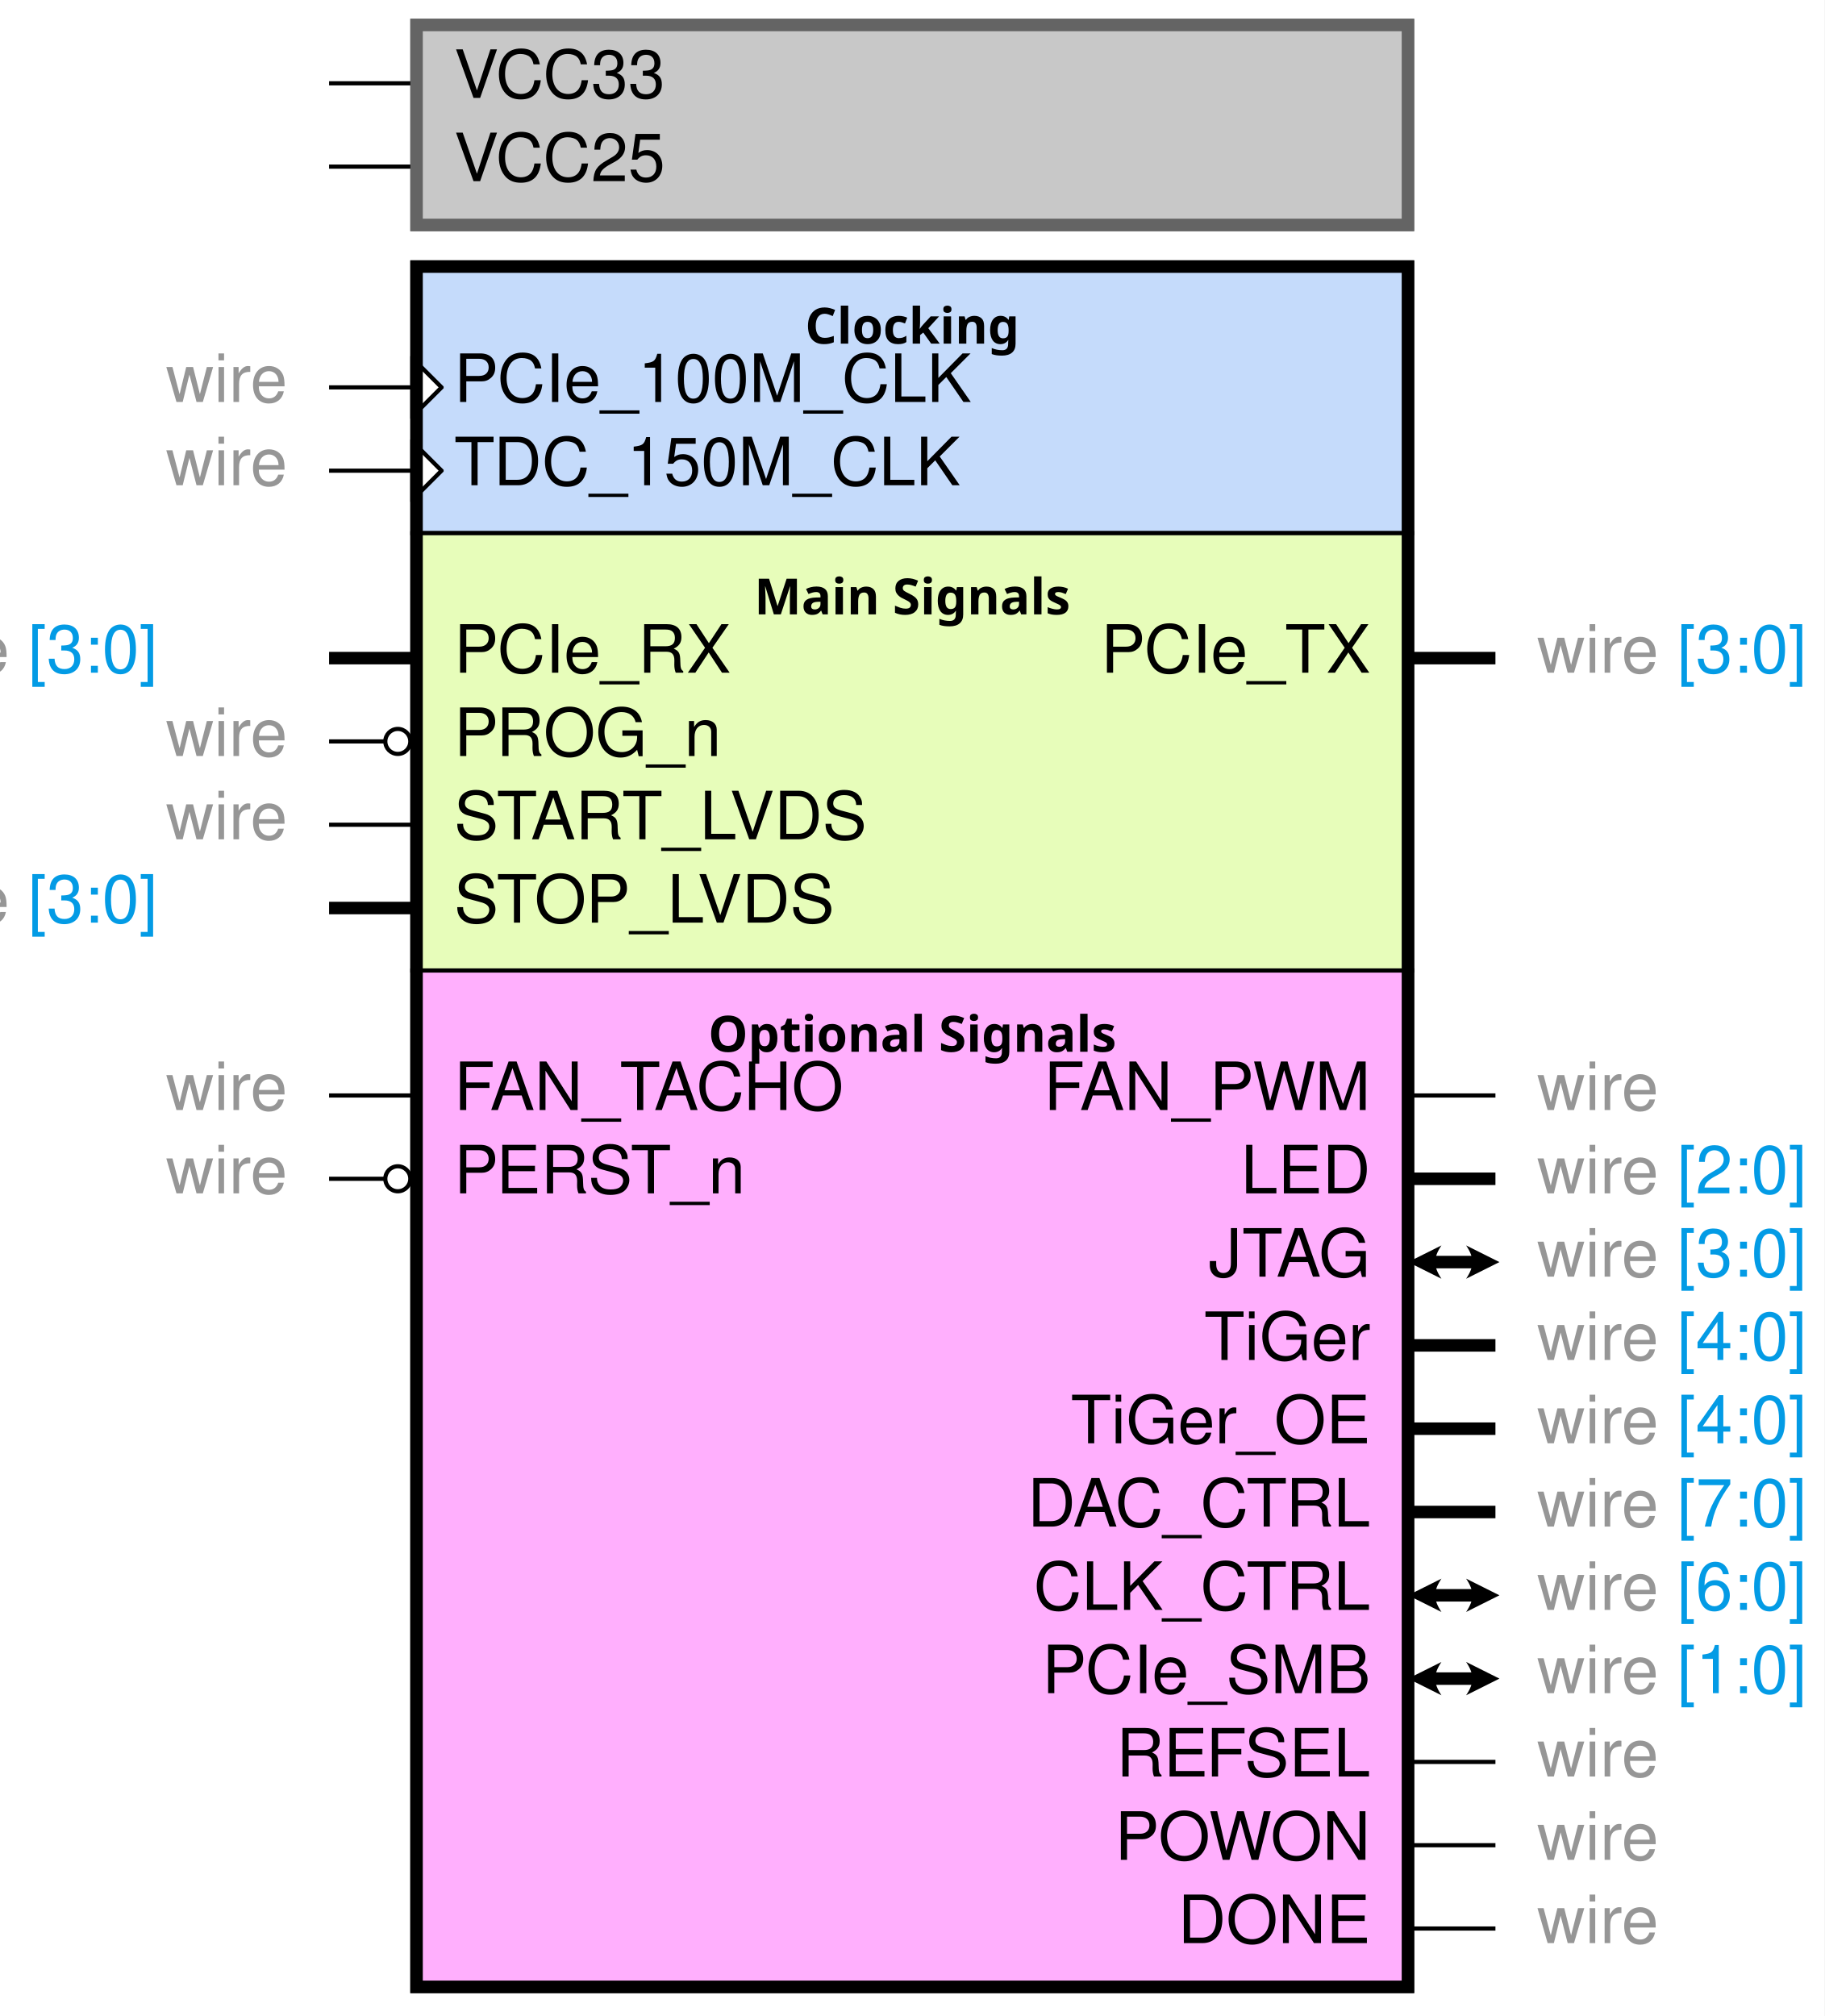
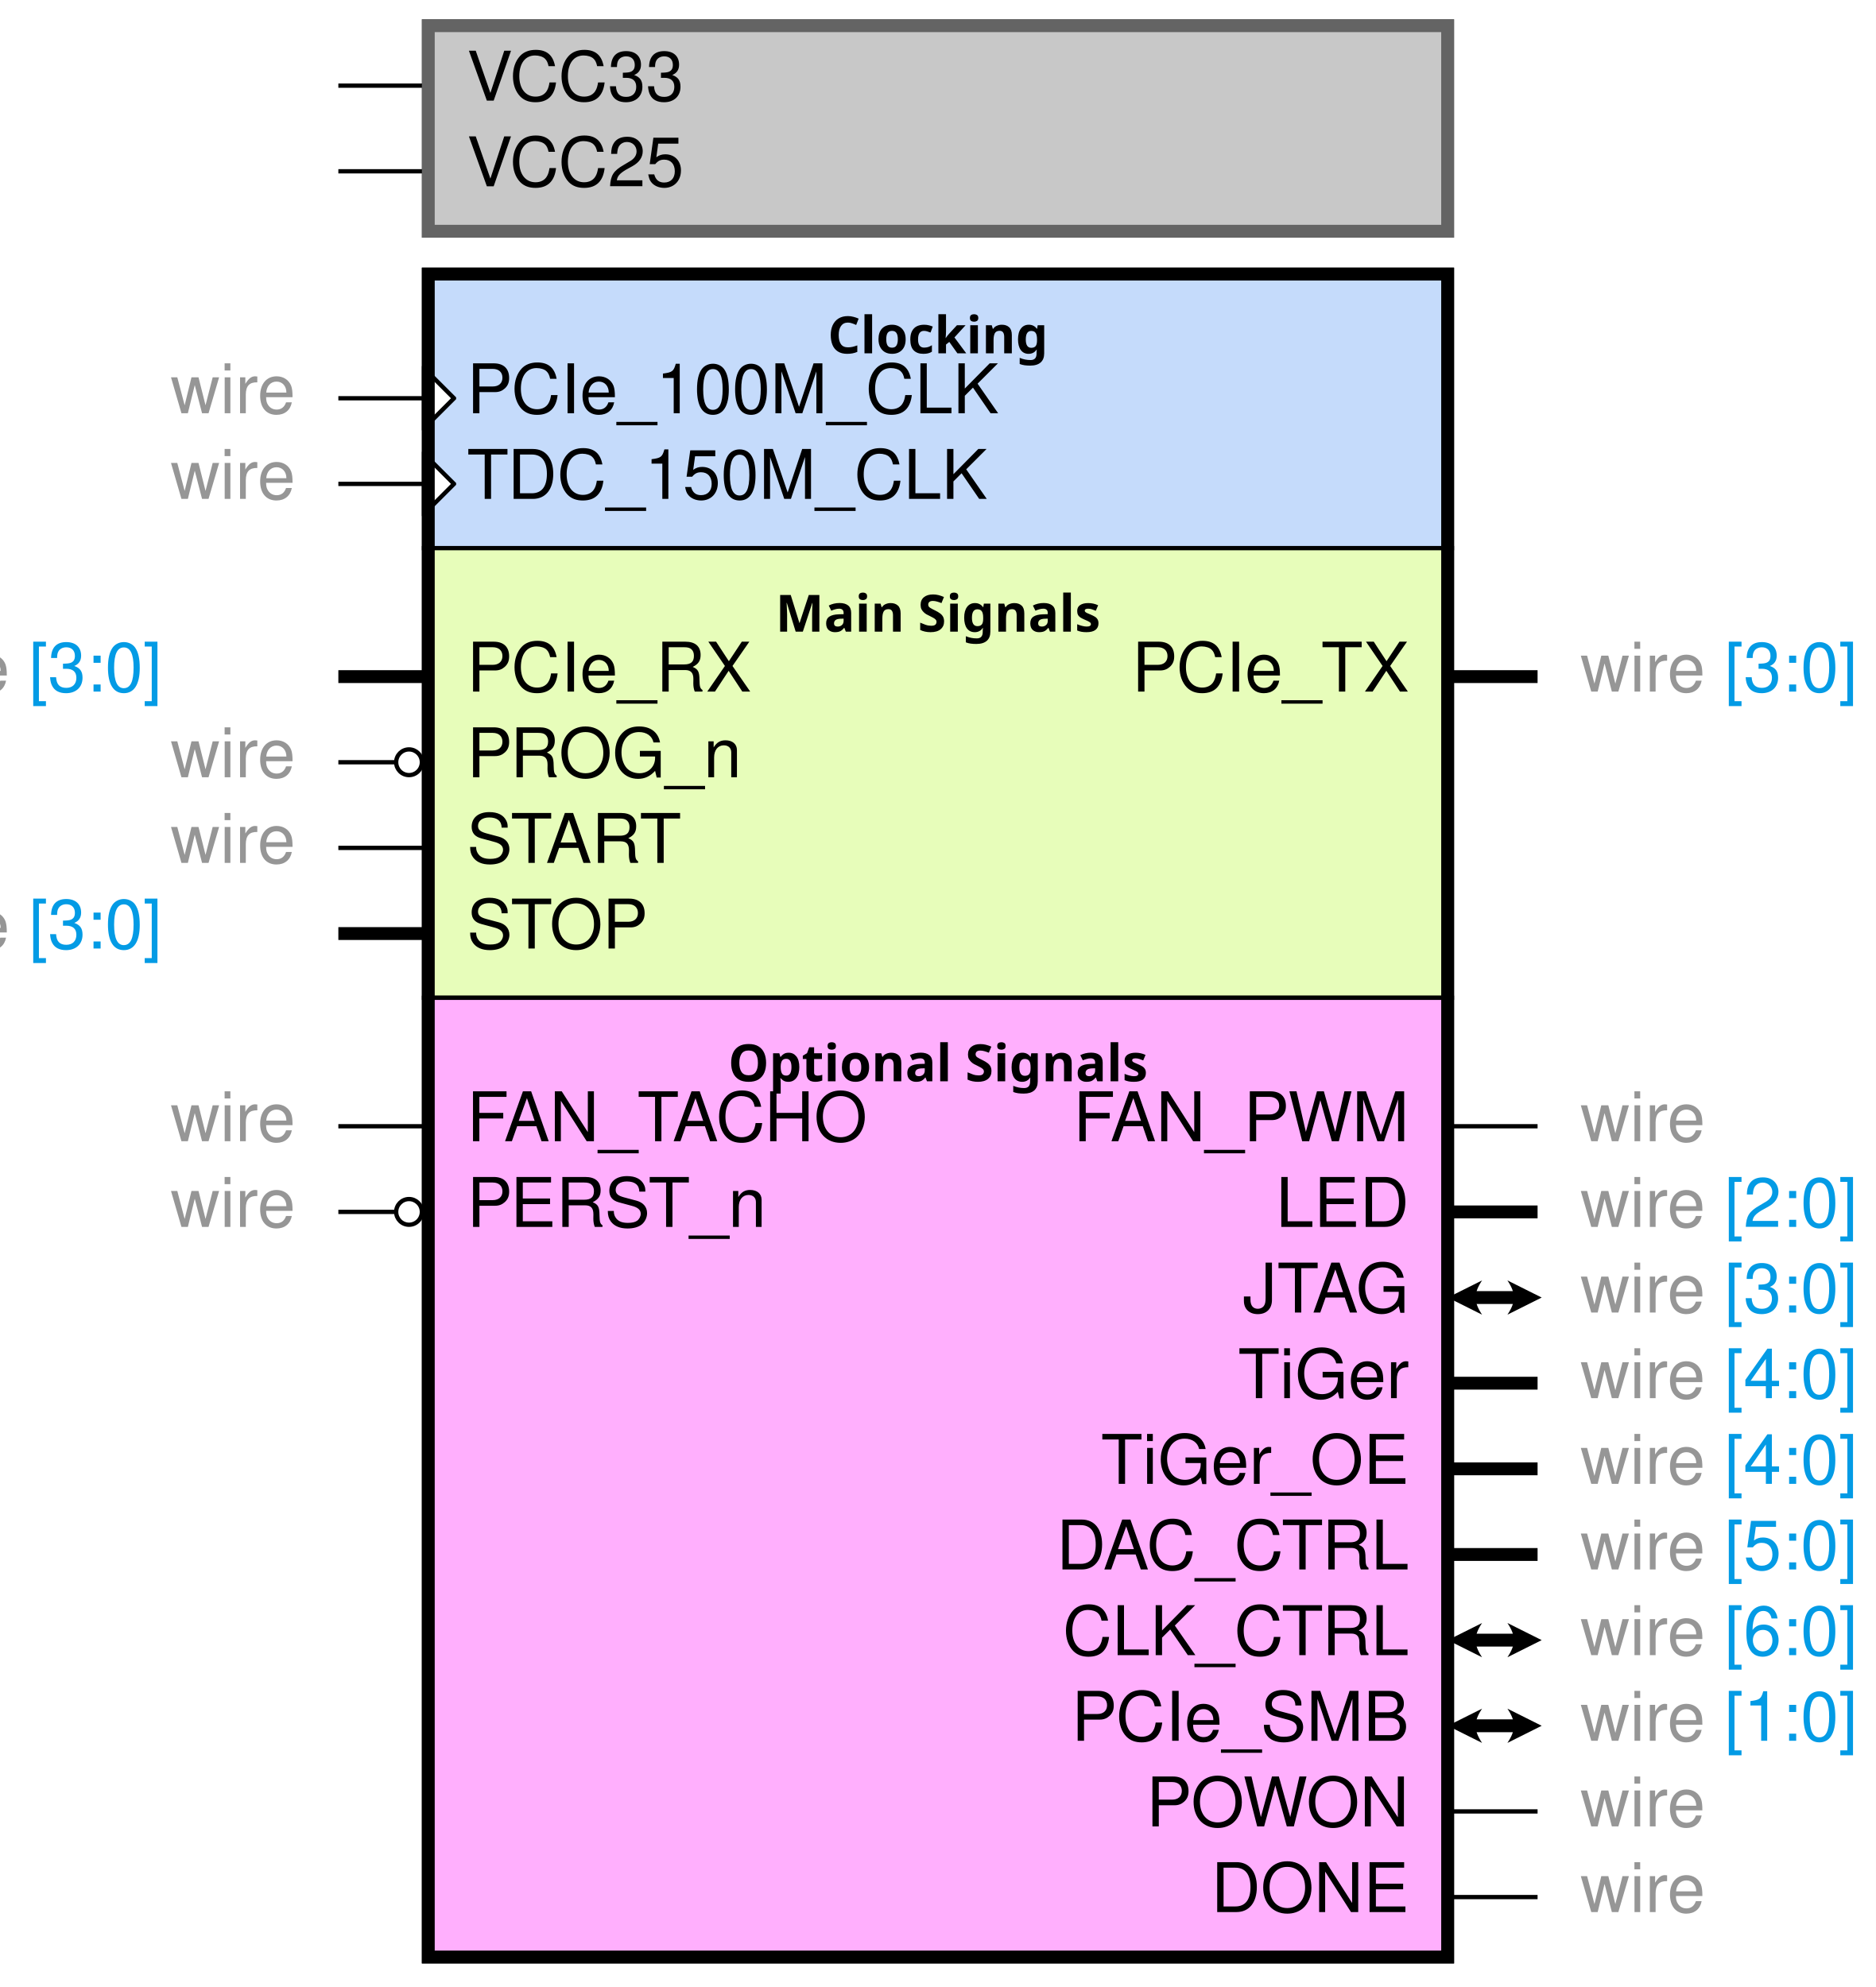
- <svg xmlns="http://www.w3.org/2000/svg" xml:space="preserve" width="438" height="484" viewBox="-99 -20 438.0 484.0" version="1.1">
+ <svg xmlns="http://www.w3.org/2000/svg" xml:space="preserve" width="438" height="464" viewBox="-99 -20 438.0 464.0" version="1.1">
  <style type="text/css">

.fnt1 {fill:#000000;
    font-family:Helvetica; font-size:12pt; font-weight:normal; font-style:normal;}
.fnt2 {fill:#000000;
    font-family:Verdana; font-size:9pt; font-weight:bold; font-style:normal;}
.label {fill:#000;
  text-anchor:middle;
  font-size:16pt; font-weight:bold; font-family:Sans;}
.link {fill: #0D47A1;}
.link:hover {fill: #0D47A1; text-decoration:underline;}
.link:visited {fill: #4A148C;}

</style>
  <defs>
+     <marker id="arrow_fwd" markerWidth="8.0" markerHeight="8.0" viewBox="0 0 8.0 8.0" refX="3.2" refY="4.0" orient="auto" markerUnits="userSpaceOnUse">
+       <g transform="translate(-0.0,4.0)">
+         <path d="M 0 -4 C 2 -1, 2 1, 0 4 L 8 0 z" stroke="none" fill="#000000" />
+       </g>
+     </marker>
    <marker id="arrow_back" markerWidth="8.0" markerHeight="8.0" viewBox="0 0 8.0 8.0" refX="4.8" refY="4.0" orient="auto" markerUnits="userSpaceOnUse">
      <g transform="translate(8.0,4.0)">
        <path d="M 0 -4 C -2 -1, -2 1, 0 4 L -8 0 z" stroke="none" fill="#000000" />
-       </g>
-     </marker>
-     <marker id="arrow_fwd" markerWidth="8.0" markerHeight="8.0" viewBox="0 0 8.0 8.0" refX="3.2" refY="4.0" orient="auto" markerUnits="userSpaceOnUse">
-       <g transform="translate(-0.0,4.0)">
-         <path d="M 0 -4 C 2 -1, 2 1, 0 4 L 8 0 z" stroke="none" fill="#000000" />
      </g>
    </marker>
    <marker id="clock" markerWidth="8.0" markerHeight="15.0" viewBox="0 0 8.0 15.0" refX="0.5" refY="7.5" orient="auto" markerUnits="userSpaceOnUse">
      <g transform="translate(0.5,7.5)">
        <path d="M 0 -7 L 0 7 L 7 0 z" stroke="#000000" fill="#FFFFFF" stroke-width="1" />
      </g>
    </marker>
    <marker id="bubble" markerWidth="7.0" markerHeight="7.0" viewBox="0 0 7.0 7.0" refX="3.5" refY="3.5" orient="auto" markerUnits="userSpaceOnUse">
      <g transform="translate(3.5,3.5)">
        <ellipse cx="0.0" cy="0.0" rx="3.0" ry="3.0" stroke="#000000" fill="#FFFFFF" stroke-width="1" />
      </g>
    </marker>
  </defs>
  <rect x="-99" y="-20" width="100%" height="100%" fill="white" />
  <g transform="translate(0,0)">
    <rect x="0" y="-15.0" width="240" height="50.0" stroke="#646464" fill="#C8C8C8" stroke-width="1" />
    <g transform="translate(0,0)">
      <line x1="-20" y1="0" x2="0" y2="0" stroke="#000000" fill="none" stroke-width="1" />
      <text class="fnt1" x="10" y="0" text-anchor="normal" dy="3.5">VCC33</text>
    </g>
    <g transform="translate(0,20)">
      <line x1="-20" y1="0" x2="0" y2="0" stroke="#000000" fill="none" stroke-width="1" />
      <text class="fnt1" x="10" y="0" text-anchor="normal" dy="3.5">VCC25</text>
    </g>
  </g>
  <rect x="1.0" y="-14.0" width="238.0" height="48.0" stroke="#646464" fill="none" stroke-width="3" />
  <g transform="translate(0,58.0)">
    <rect x="0" y="-15.0" width="240" height="65.0" stroke="#000000" fill="#C5DBFB" stroke-width="1" />
    <text class="fnt2" x="120.0" y="0" text-anchor="middle" dy="4.5">Clocking</text>
    <g transform="translate(0,15)">
      <line x1="-20" y1="0" x2="0" y2="0" stroke="#000000" fill="none" stroke-width="1" marker-end="url(#clock)" />
      <text class="fnt1" x="10" y="0" text-anchor="normal" dy="3.5">PCIe_100M_CLK</text>
      <text class="fnt1" x="-30" y="0" text-anchor="end" dy="3.5" style="fill:#969696">wire</text>
    </g>
    <g transform="translate(0,35)">
      <line x1="-20" y1="0" x2="0" y2="0" stroke="#000000" fill="none" stroke-width="1" marker-end="url(#clock)" />
      <text class="fnt1" x="10" y="0" text-anchor="normal" dy="3.5">TDC_150M_CLK</text>
      <text class="fnt1" x="-30" y="0" text-anchor="end" dy="3.5" style="fill:#969696">wire</text>
    </g>
  </g>
  <g transform="translate(0,123.0)">
    <rect x="0" y="-15.0" width="240" height="105.0" stroke="#000000" fill="#E7FDBA" stroke-width="1" />
    <text class="fnt2" x="120.0" y="0" text-anchor="middle" dy="4.5">Main Signals</text>
    <g transform="translate(0,15)">
      <line x1="-20" y1="0" x2="0" y2="0" stroke="#000000" fill="none" stroke-width="3" />
      <text class="fnt1" x="10" y="0" text-anchor="normal" dy="3.5">PCIe_RX</text>
      <text class="fnt1" x="-30" y="0" text-anchor="end" dy="3.5" style="fill:#969696">wire <tspan fill="#039BE5">[3:0]</tspan>
      </text>
    </g>
    <g transform="translate(0,35)">
      <line x1="-20" y1="0" x2="-3.5" y2="0.0" stroke="#000000" fill="none" stroke-width="1" marker-end="url(#bubble)" />
      <text class="fnt1" x="10" y="0" text-anchor="normal" dy="3.5">PROG_n</text>
      <text class="fnt1" x="-30" y="0" text-anchor="end" dy="3.5" style="fill:#969696">wire</text>
    </g>
    <g transform="translate(0,55)">
      <line x1="-20" y1="0" x2="0" y2="0" stroke="#000000" fill="none" stroke-width="1" />
-       <text class="fnt1" x="10" y="0" text-anchor="normal" dy="3.5">START_LVDS</text>
+       <text class="fnt1" x="10" y="0" text-anchor="normal" dy="3.5">START</text>
      <text class="fnt1" x="-30" y="0" text-anchor="end" dy="3.5" style="fill:#969696">wire</text>
    </g>
    <g transform="translate(0,75)">
      <line x1="-20" y1="0" x2="0" y2="0" stroke="#000000" fill="none" stroke-width="3" />
-       <text class="fnt1" x="10" y="0" text-anchor="normal" dy="3.5">STOP_LVDS</text>
+       <text class="fnt1" x="10" y="0" text-anchor="normal" dy="3.5">STOP</text>
      <text class="fnt1" x="-30" y="0" text-anchor="end" dy="3.5" style="fill:#969696">wire <tspan fill="#039BE5">[3:0]</tspan>
      </text>
    </g>
    <g transform="translate(240,15)">
      <line x1="20" y1="0" x2="0" y2="0" stroke="#000000" fill="none" stroke-width="3" />
      <text class="fnt1" x="-10" y="0" text-anchor="end" dy="3.5">PCIe_TX</text>
      <text class="fnt1" x="30" y="0" text-anchor="normal" dy="3.5" style="fill:#969696">wire <tspan fill="#039BE5">[3:0]</tspan>
      </text>
    </g>
  </g>
  <g transform="translate(0,228.0)">
-     <rect x="0" y="-15.0" width="240" height="245.0" stroke="#000000" fill="#FFAFFD" stroke-width="1" />
+     <rect x="0" y="-15.0" width="240" height="225.0" stroke="#000000" fill="#FFAFFD" stroke-width="1" />
    <text class="fnt2" x="120.0" y="0" text-anchor="middle" dy="4.5">Optional Signals</text>
    <g transform="translate(0,15)">
      <line x1="-20" y1="0" x2="0" y2="0" stroke="#000000" fill="none" stroke-width="1" />
      <text class="fnt1" x="10" y="0" text-anchor="normal" dy="3.5">FAN_TACHO</text>
      <text class="fnt1" x="-30" y="0" text-anchor="end" dy="3.5" style="fill:#969696">wire</text>
    </g>
    <g transform="translate(0,35)">
      <line x1="-20" y1="0" x2="-3.5" y2="0.0" stroke="#000000" fill="none" stroke-width="1" marker-end="url(#bubble)" />
      <text class="fnt1" x="10" y="0" text-anchor="normal" dy="3.5">PERST_n</text>
      <text class="fnt1" x="-30" y="0" text-anchor="end" dy="3.5" style="fill:#969696">wire</text>
    </g>
    <g transform="translate(240,15)">
      <line x1="20" y1="0" x2="0" y2="0" stroke="#000000" fill="none" stroke-width="1" />
      <text class="fnt1" x="-10" y="0" text-anchor="end" dy="3.5">FAN_PWM</text>
      <text class="fnt1" x="30" y="0" text-anchor="normal" dy="3.5" style="fill:#969696">wire</text>
    </g>
    <g transform="translate(240,35)">
      <line x1="20" y1="0" x2="0" y2="0" stroke="#000000" fill="none" stroke-width="3" />
      <text class="fnt1" x="-10" y="0" text-anchor="end" dy="3.5">LED</text>
      <text class="fnt1" x="30" y="0" text-anchor="normal" dy="3.5" style="fill:#969696">wire <tspan fill="#039BE5">[2:0]</tspan>
      </text>
    </g>
    <g transform="translate(240,55)">
      <line x1="16.16" y1="4.702643708725836e-16" x2="3.84" y2="-4.702643708725836e-16" stroke="#000000" fill="none" stroke-width="3" marker-start="url(#arrow_back)" marker-end="url(#arrow_fwd)" />
      <text class="fnt1" x="-10" y="0" text-anchor="end" dy="3.5">JTAG</text>
      <text class="fnt1" x="30" y="0" text-anchor="normal" dy="3.5" style="fill:#969696">wire <tspan fill="#039BE5">[3:0]</tspan>
      </text>
    </g>
    <g transform="translate(240,75)">
      <line x1="20" y1="0" x2="0" y2="0" stroke="#000000" fill="none" stroke-width="3" />
      <text class="fnt1" x="-10" y="0" text-anchor="end" dy="3.5">TiGer</text>
      <text class="fnt1" x="30" y="0" text-anchor="normal" dy="3.5" style="fill:#969696">wire <tspan fill="#039BE5">[4:0]</tspan>
      </text>
    </g>
    <g transform="translate(240,95)">
      <line x1="20" y1="0" x2="0" y2="0" stroke="#000000" fill="none" stroke-width="3" />
      <text class="fnt1" x="-10" y="0" text-anchor="end" dy="3.5">TiGer_OE</text>
      <text class="fnt1" x="30" y="0" text-anchor="normal" dy="3.5" style="fill:#969696">wire <tspan fill="#039BE5">[4:0]</tspan>
      </text>
    </g>
    <g transform="translate(240,115)">
      <line x1="20" y1="0" x2="0" y2="0" stroke="#000000" fill="none" stroke-width="3" />
      <text class="fnt1" x="-10" y="0" text-anchor="end" dy="3.5">DAC_CTRL</text>
-       <text class="fnt1" x="30" y="0" text-anchor="normal" dy="3.5" style="fill:#969696">wire <tspan fill="#039BE5">[7:0]</tspan>
+       <text class="fnt1" x="30" y="0" text-anchor="normal" dy="3.5" style="fill:#969696">wire <tspan fill="#039BE5">[5:0]</tspan>
      </text>
    </g>
    <g transform="translate(240,135)">
      <line x1="16.16" y1="4.702643708725836e-16" x2="3.84" y2="-4.702643708725836e-16" stroke="#000000" fill="none" stroke-width="3" marker-start="url(#arrow_back)" marker-end="url(#arrow_fwd)" />
      <text class="fnt1" x="-10" y="0" text-anchor="end" dy="3.5">CLK_CTRL</text>
      <text class="fnt1" x="30" y="0" text-anchor="normal" dy="3.5" style="fill:#969696">wire <tspan fill="#039BE5">[6:0]</tspan>
      </text>
    </g>
    <g transform="translate(240,155)">
      <line x1="16.16" y1="4.702643708725836e-16" x2="3.84" y2="-4.702643708725836e-16" stroke="#000000" fill="none" stroke-width="3" marker-start="url(#arrow_back)" marker-end="url(#arrow_fwd)" />
      <text class="fnt1" x="-10" y="0" text-anchor="end" dy="3.5">PCIe_SMB</text>
      <text class="fnt1" x="30" y="0" text-anchor="normal" dy="3.5" style="fill:#969696">wire <tspan fill="#039BE5">[1:0]</tspan>
      </text>
    </g>
    <g transform="translate(240,175)">
      <line x1="20" y1="0" x2="0" y2="0" stroke="#000000" fill="none" stroke-width="1" />
-       <text class="fnt1" x="-10" y="0" text-anchor="end" dy="3.5">REFSEL</text>
+       <text class="fnt1" x="-10" y="0" text-anchor="end" dy="3.5">POWON</text>
      <text class="fnt1" x="30" y="0" text-anchor="normal" dy="3.5" style="fill:#969696">wire</text>
    </g>
    <g transform="translate(240,195)">
-       <line x1="20" y1="0" x2="0" y2="0" stroke="#000000" fill="none" stroke-width="1" />
-       <text class="fnt1" x="-10" y="0" text-anchor="end" dy="3.5">POWON</text>
-       <text class="fnt1" x="30" y="0" text-anchor="normal" dy="3.5" style="fill:#969696">wire</text>
-     </g>
-     <g transform="translate(240,215)">
      <line x1="20" y1="0" x2="0" y2="0" stroke="#000000" fill="none" stroke-width="1" />
      <text class="fnt1" x="-10" y="0" text-anchor="end" dy="3.5">DONE</text>
      <text class="fnt1" x="30" y="0" text-anchor="normal" dy="3.5" style="fill:#969696">wire</text>
    </g>
  </g>
-   <rect x="1.0" y="44.0" width="238.0" height="413.0" stroke="#000000" fill="none" stroke-width="3" />
+   <rect x="1.0" y="44.0" width="238.0" height="393.0" stroke="#000000" fill="none" stroke-width="3" />
</svg>
